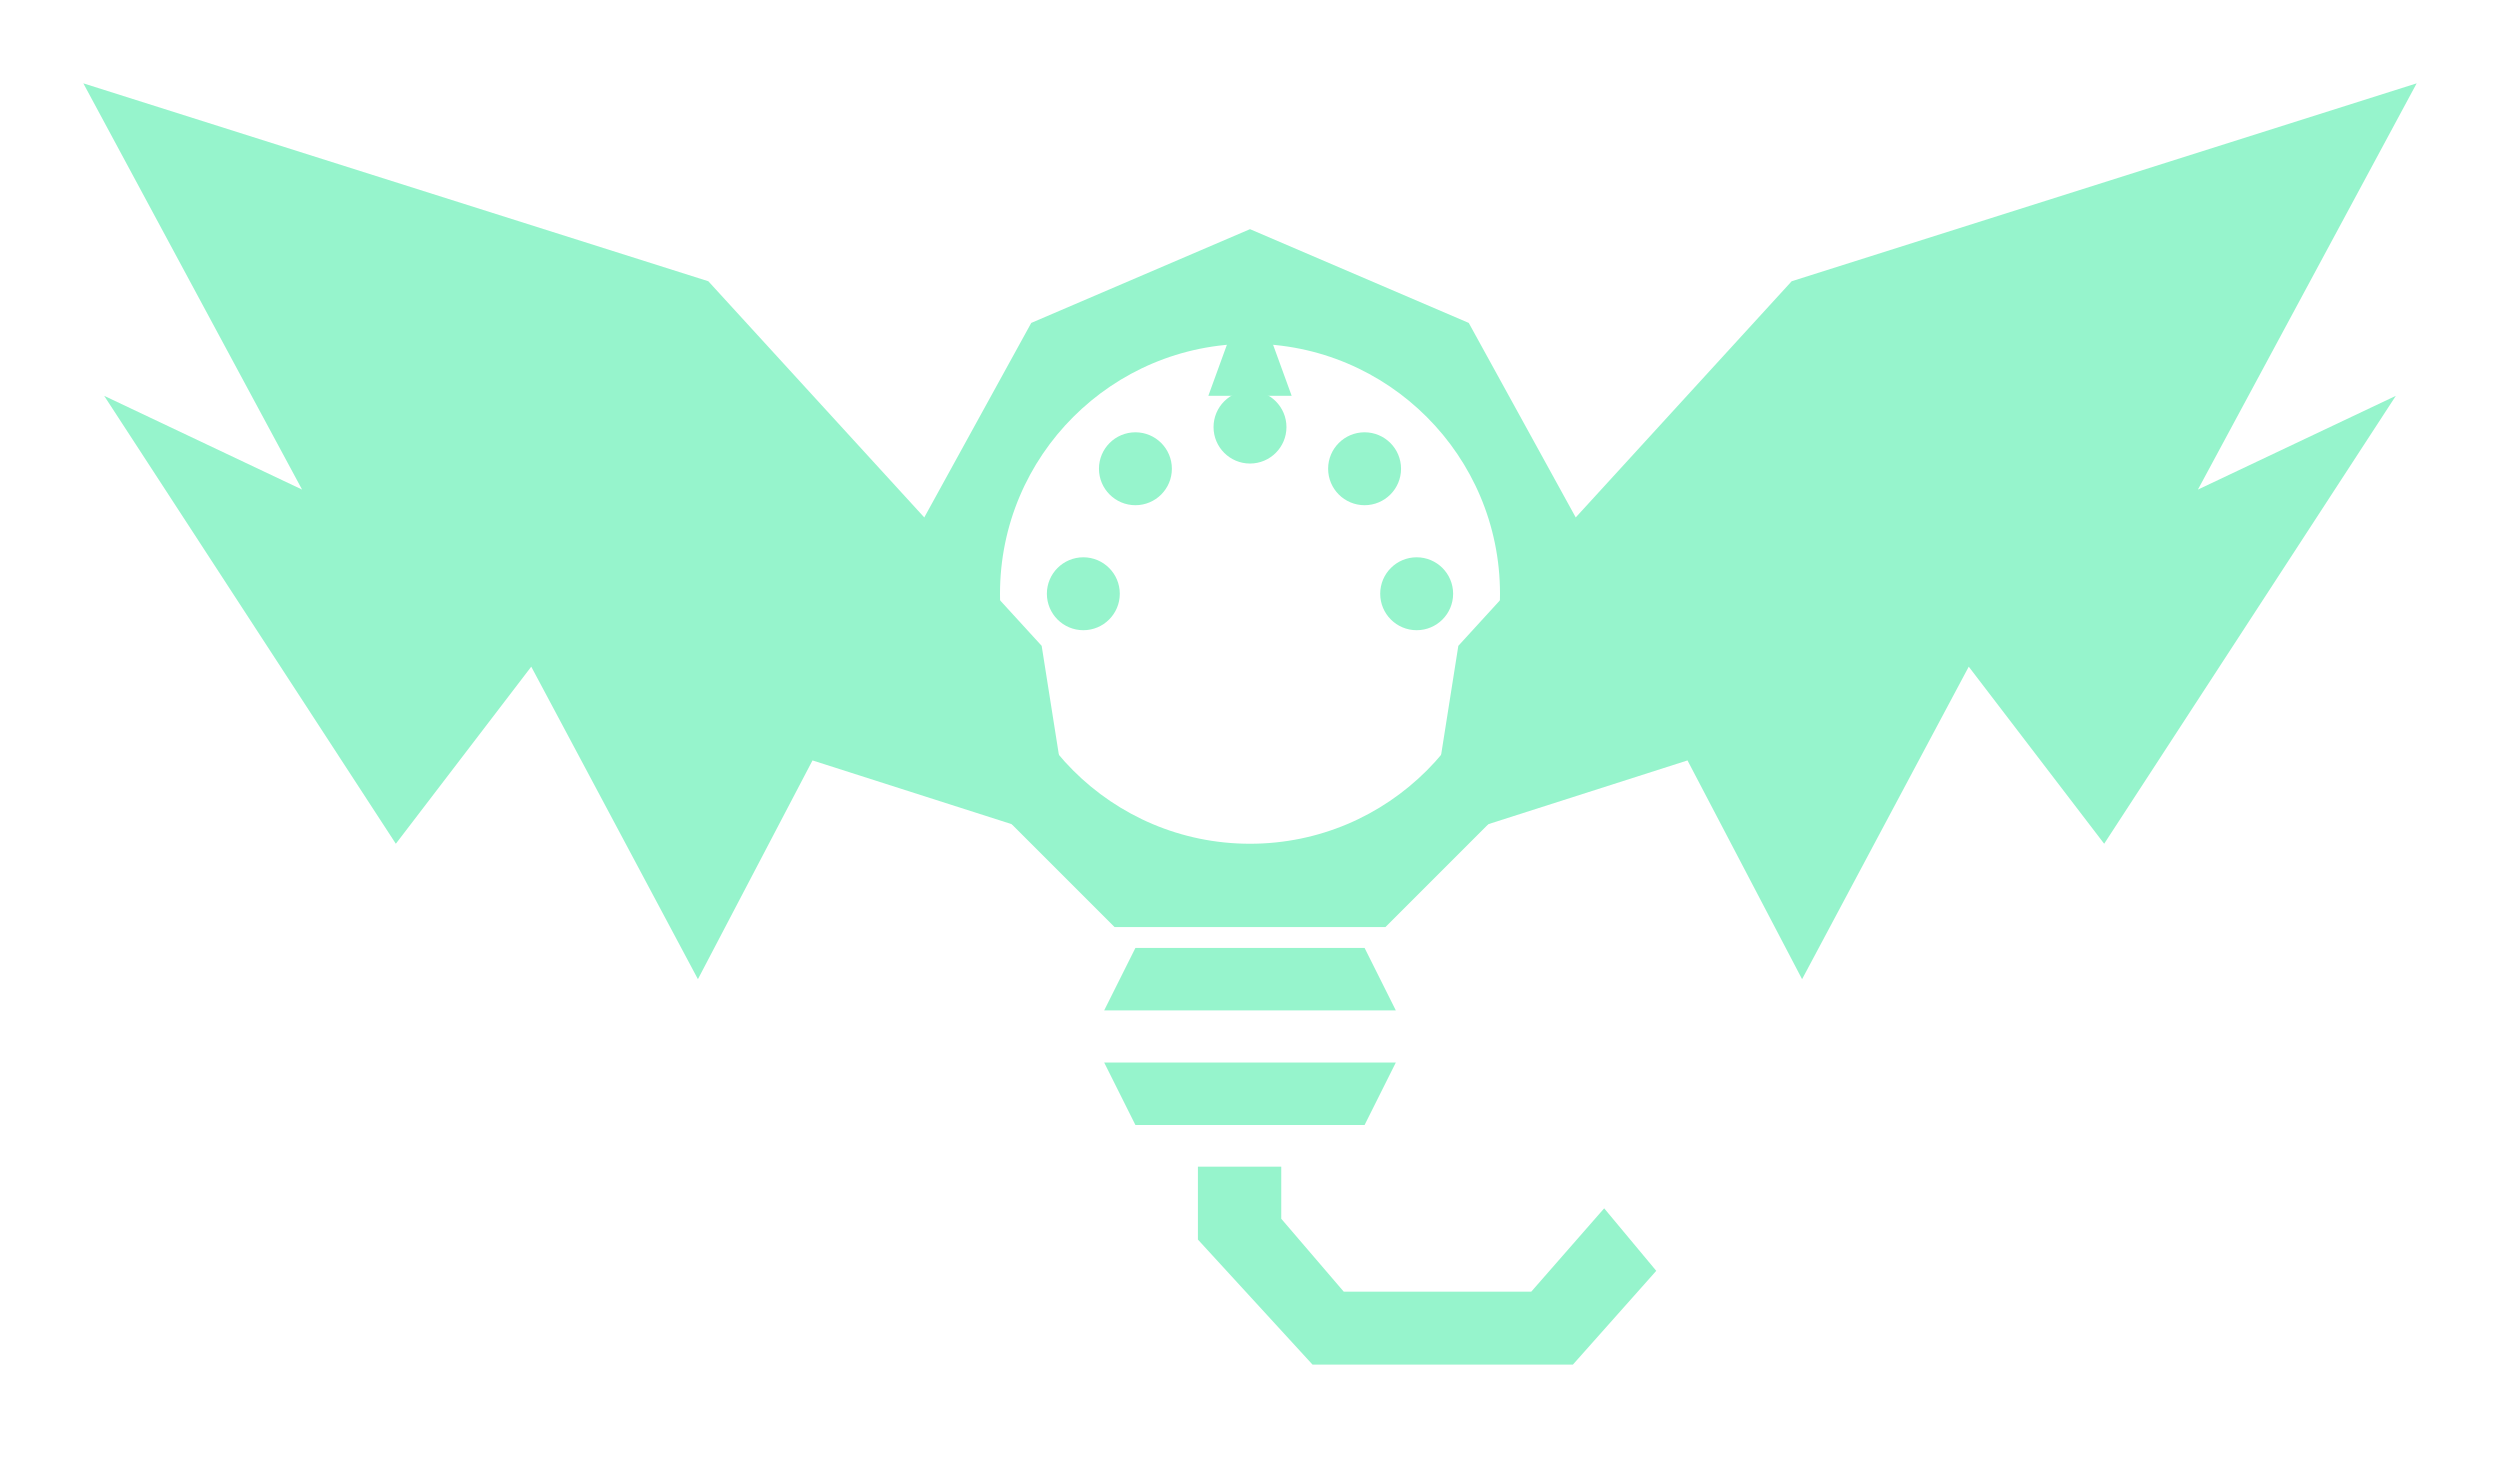
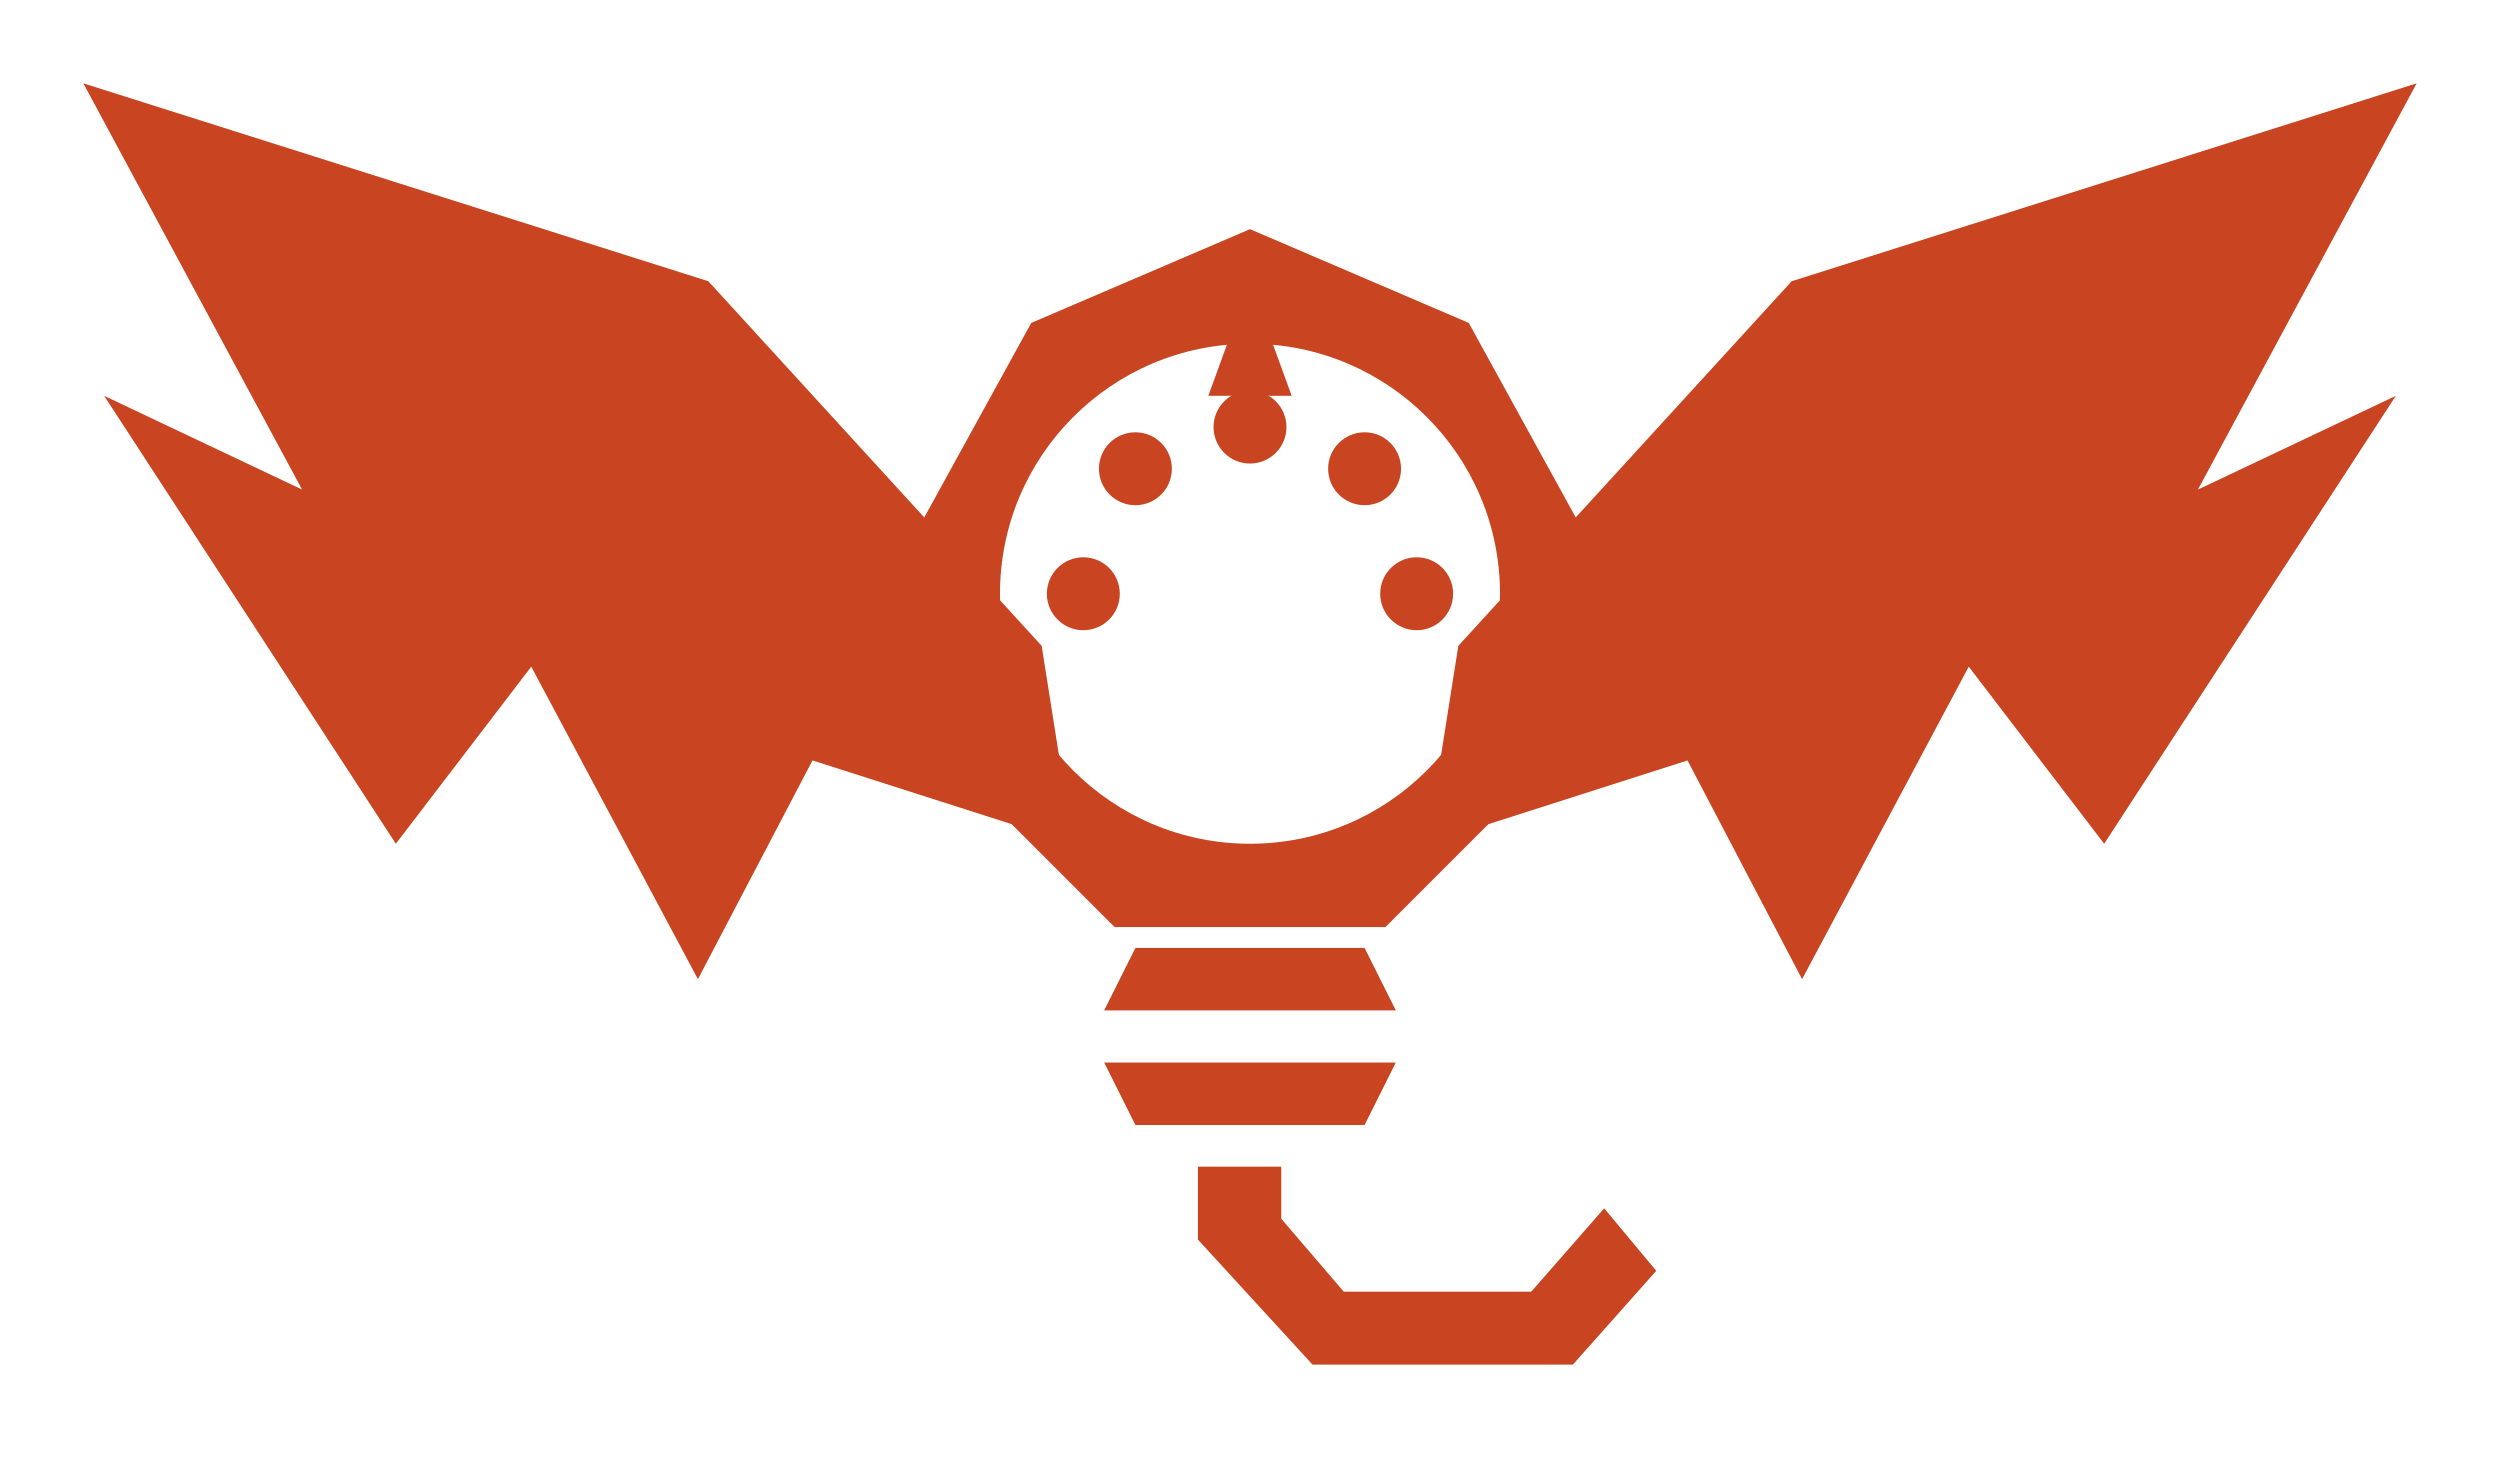
<svg xmlns="http://www.w3.org/2000/svg" viewBox="0 0 240 140" fill="none">
  <defs>
    <path id="wing" fill-rule="evenodd" d="M100 62 68 27 8 8 29 47 10 38 38 81 51 64 67 94 78 73 103 81Z" />
  </defs>
-   <g fill="#96f4cc">
+   <g fill="#c94420">
    <use href="#wing" />
    <use href="#wing" transform="translate(240 0) scale(-1 1)" />
    <path fill-rule="evenodd" d="m120 22 21 9 11 20-4 23-15 15h-26L92 74l-4-23 11-20 21-9Zm0 11a24 24 0 1 0 0 48 24 24 0 0 0 0-48Z" />
    <path d="m109 91-3 6h28l-3-6h-22Zm-3 11 3 6h22l3-6h-28Zm9 10v7l11 12h25l8-9-5-6-7 8h-18l-6-7v-5h-8Z" />
    <path d="m120 27-4 11h8l-4-11Z" />
    <circle cx="104" cy="57" r="3.5" />
    <circle cx="109" cy="45" r="3.5" />
    <circle cx="120" cy="41" r="3.5" />
    <circle cx="131" cy="45" r="3.5" />
    <circle cx="136" cy="57" r="3.5" />
  </g>
</svg>
